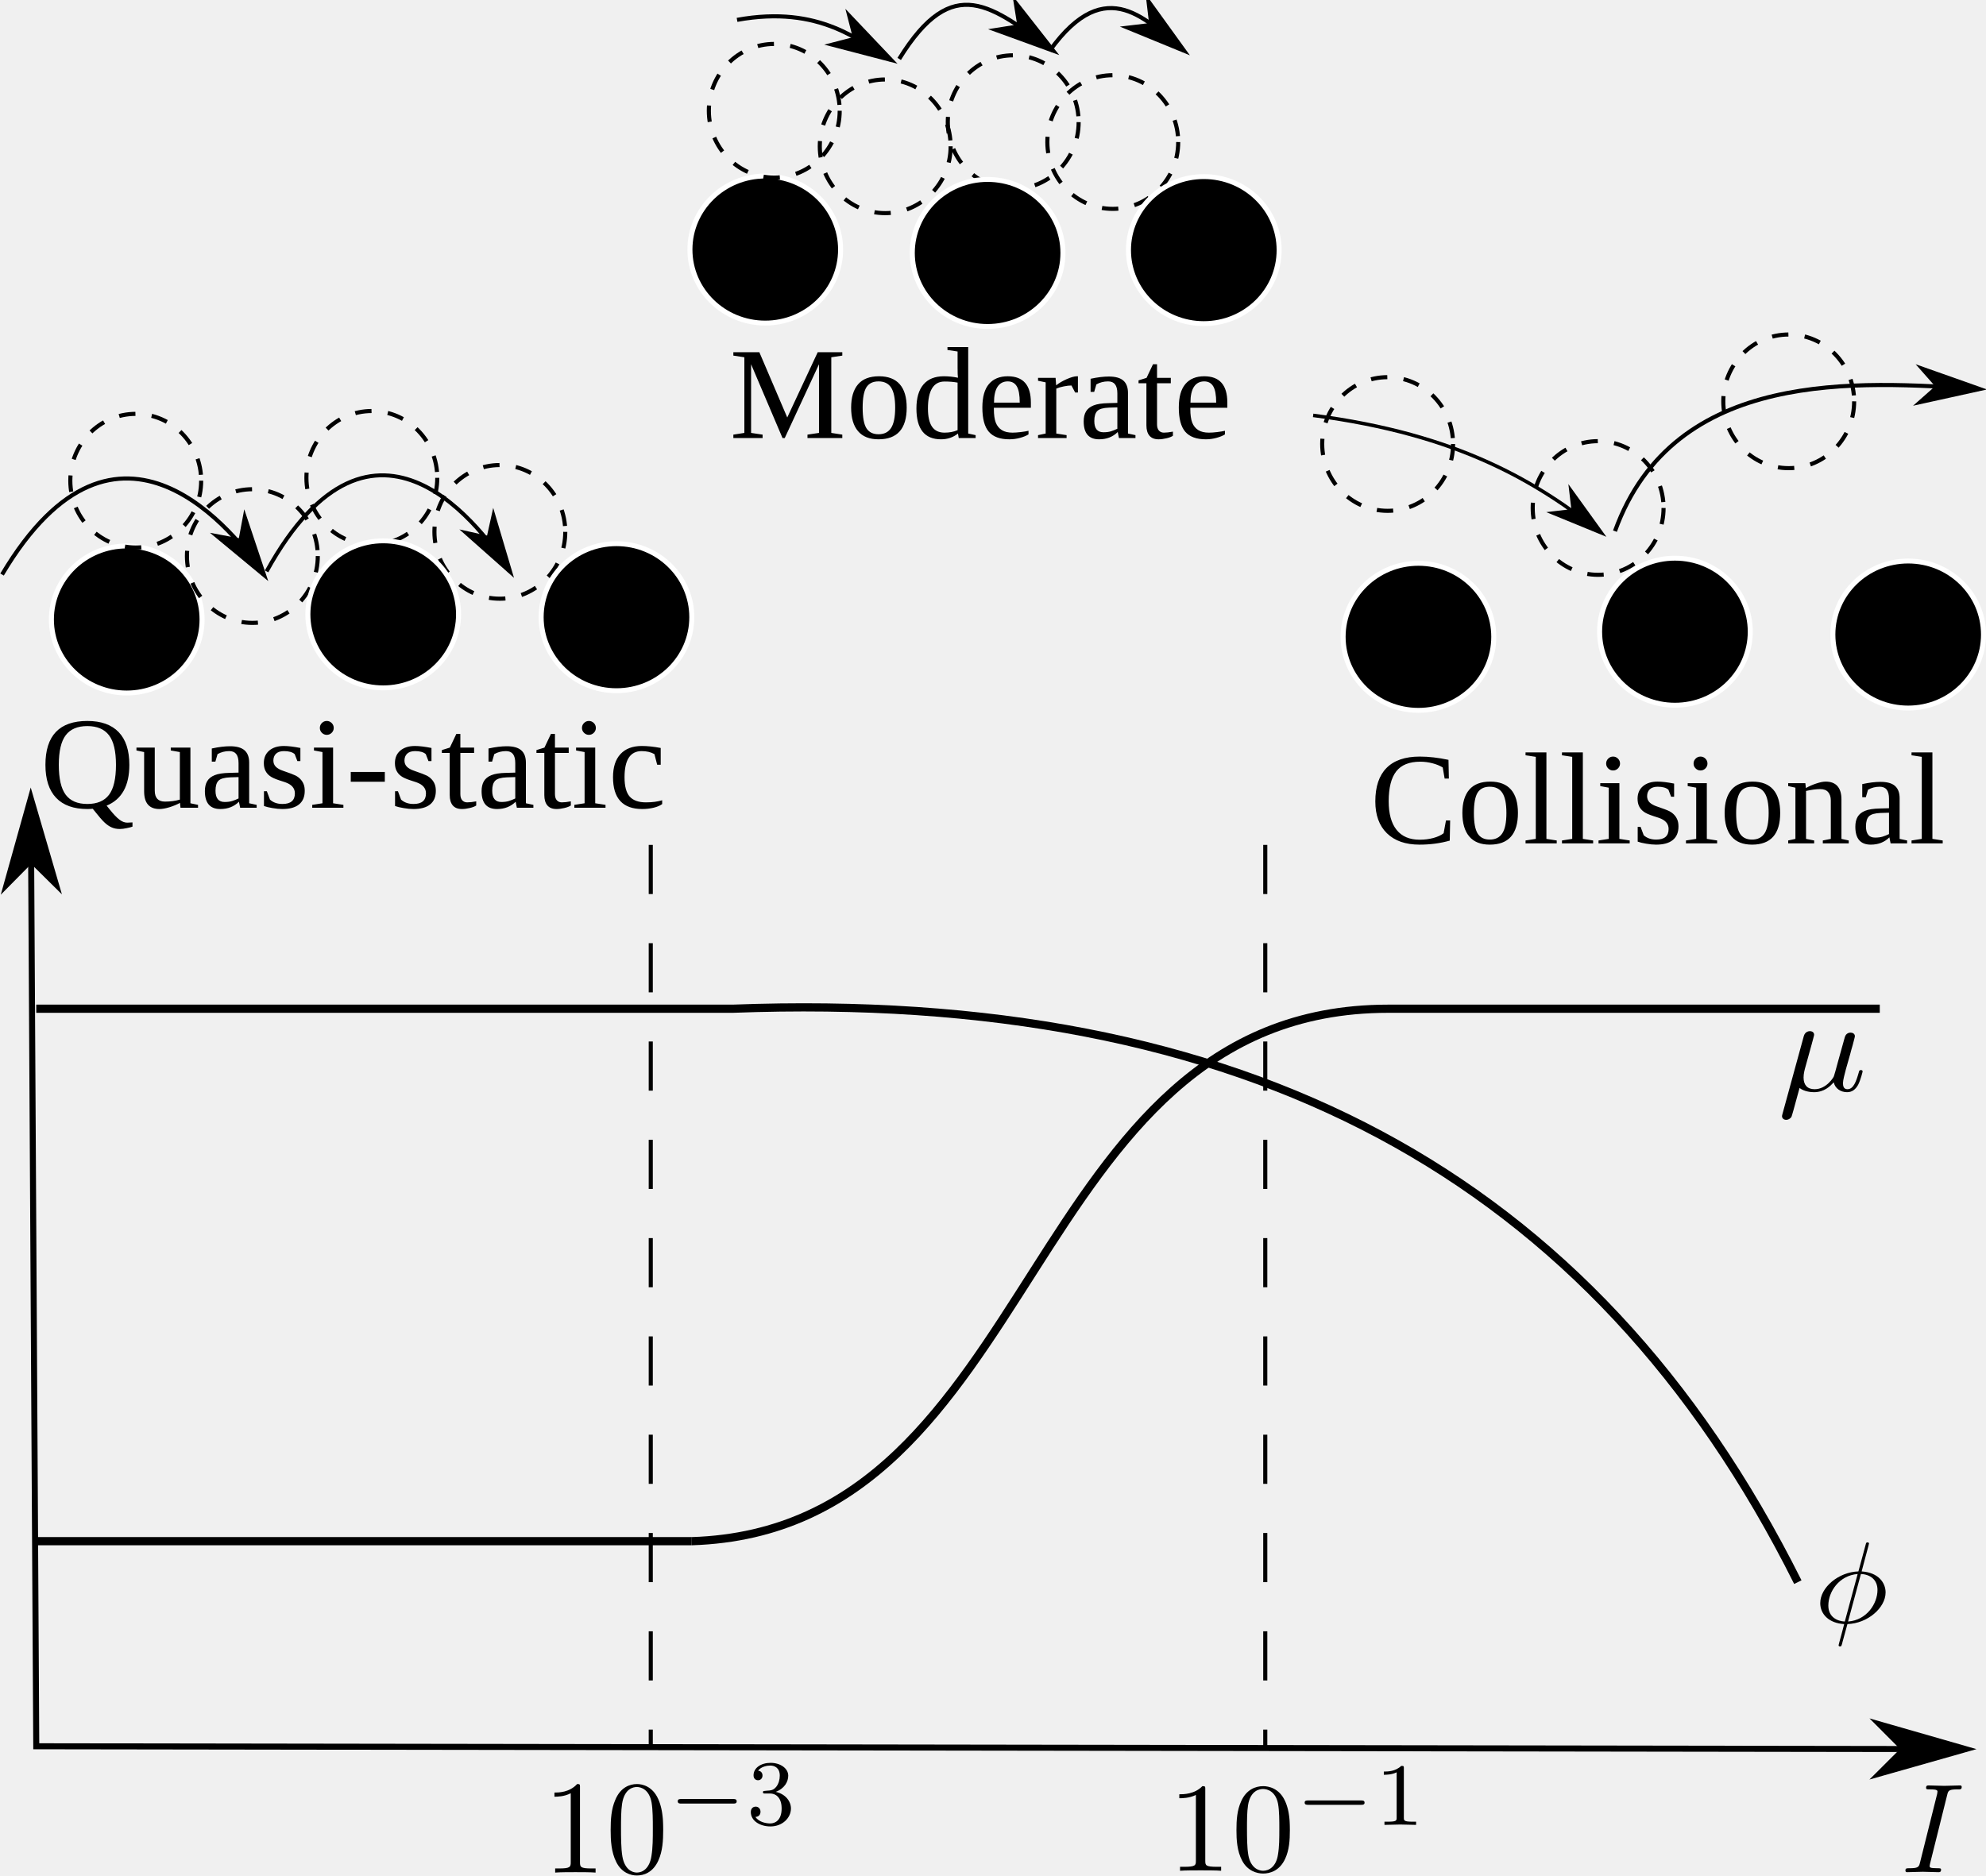
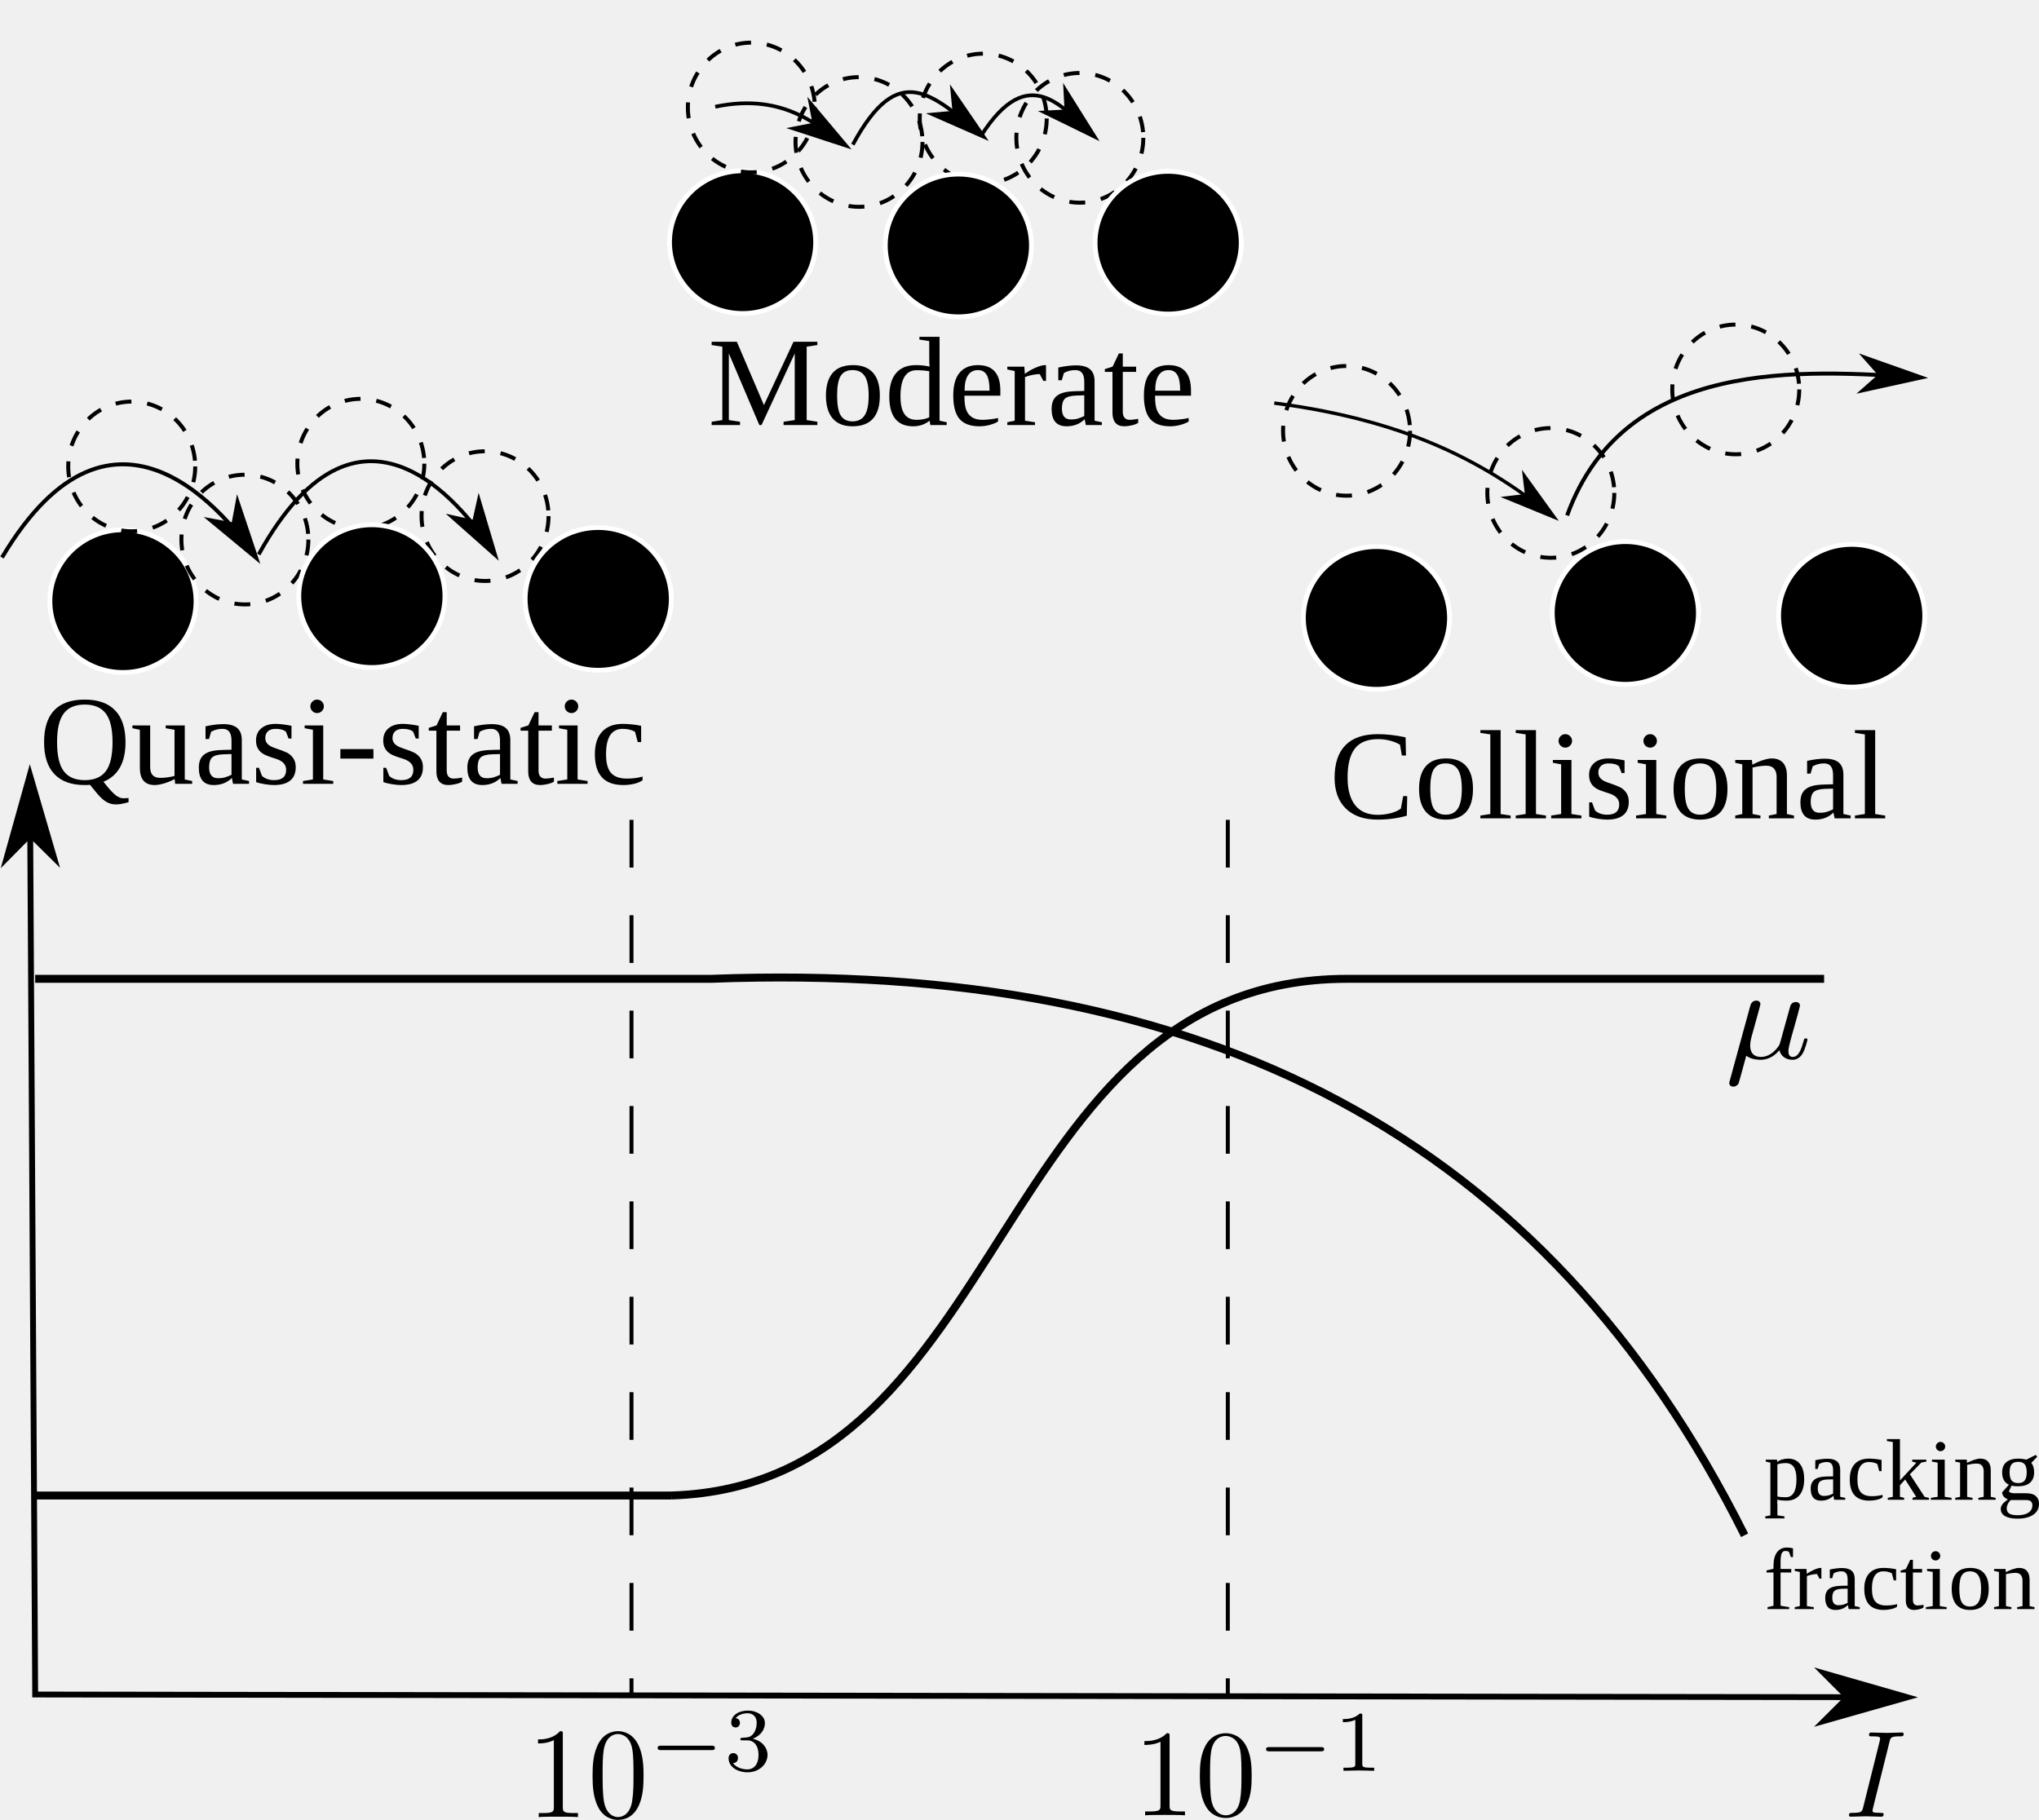
- <svg xmlns="http://www.w3.org/2000/svg" width="484.782" height="457.897" id="svg2" version="1.1">
+ <svg xmlns="http://www.w3.org/2000/svg" width="512.906" height="457.897" id="svg2" version="1.1">
  <defs id="defs4">
    <marker style="overflow:visible" id="Arrow1Lstart" refX="0" refY="0" orient="auto">
      <path transform="matrix(0.8,0,0,0.8,10,0)" style="fill-rule:evenodd;stroke:#000000;stroke-width:1pt;marker-start:none" d="M 0,0 5,-5 -12.5,0 5,5 0,0 z" id="path3946" />
    </marker>
    <marker style="overflow:visible" id="Arrow1Lend" refX="0" refY="0" orient="auto">
      <path transform="matrix(-0.8,0,0,-0.8,-10,0)" style="fill-rule:evenodd;stroke:#000000;stroke-width:1pt;marker-start:none" d="M 0,0 5,-5 -12.5,0 5,5 0,0 z" id="path3949" />
    </marker>
    <marker style="overflow:visible" id="Arrow1Lend-3" refX="0" refY="0" orient="auto">
      <path transform="matrix(-0.8,0,0,-0.8,-10,0)" style="fill-rule:evenodd;stroke:#000000;stroke-width:1pt;marker-start:none" d="M 0,0 5,-5 -12.5,0 5,5 0,0 z" id="path3949-8" />
    </marker>
    <marker style="overflow:visible" id="Arrow1Lend-33" refX="0" refY="0" orient="auto">
      <path transform="matrix(-0.8,0,0,-0.8,-10,0)" style="fill-rule:evenodd;stroke:#000000;stroke-width:1pt;marker-start:none" d="M 0,0 5,-5 -12.5,0 5,5 0,0 z" id="path3949-80" />
    </marker>
    <marker style="overflow:visible" id="Arrow1Lend-7" refX="0" refY="0" orient="auto">
      <path transform="matrix(-0.8,0,0,-0.8,-10,0)" style="fill-rule:evenodd;stroke:#000000;stroke-width:1pt;marker-start:none" d="M 0,0 5,-5 -12.5,0 5,5 0,0 z" id="path3949-6" />
    </marker>
    <marker style="overflow:visible" id="Arrow1Lend-9" refX="0" refY="0" orient="auto">
      <path transform="matrix(-0.8,0,0,-0.8,-10,0)" style="fill-rule:evenodd;stroke:#000000;stroke-width:1pt;marker-start:none" d="M 0,0 5,-5 -12.5,0 5,5 0,0 z" id="path3949-0" />
    </marker>
    <marker style="overflow:visible" id="Arrow1Lend-9-8" refX="0" refY="0" orient="auto">
      <path transform="matrix(-0.8,0,0,-0.8,-10,0)" style="fill-rule:evenodd;stroke:#000000;stroke-width:1pt;marker-start:none" d="M 0,0 5,-5 -12.5,0 5,5 0,0 z" id="path3949-0-7" />
    </marker>
    <marker style="overflow:visible" id="Arrow1Lend-9-0" refX="0" refY="0" orient="auto">
      <path transform="matrix(-0.8,0,0,-0.8,-10,0)" style="fill-rule:evenodd;stroke:#000000;stroke-width:1pt;marker-start:none" d="M 0,0 5,-5 -12.5,0 5,5 0,0 z" id="path3949-0-3" />
    </marker>
    <marker style="overflow:visible" id="Arrow1Lend-37" refX="0" refY="0" orient="auto">
      <path transform="matrix(-0.8,0,0,-0.8,-10,0)" style="fill-rule:evenodd;stroke:#000000;stroke-width:1pt;marker-start:none" d="M 0,0 5,-5 -12.5,0 5,5 0,0 z" id="path3949-3" />
    </marker>
    <marker style="overflow:visible" id="Arrow1Lend-6" refX="0" refY="0" orient="auto">
      <path transform="matrix(-0.8,0,0,-0.8,-10,0)" style="fill-rule:evenodd;stroke:#000000;stroke-width:1pt;marker-start:none" d="M 0,0 5,-5 -12.5,0 5,5 0,0 z" id="path3949-5" />
    </marker>
    <marker style="overflow:visible" id="Arrow1Lend-65" refX="0" refY="0" orient="auto">
      <path transform="matrix(-0.8,0,0,-0.8,-10,0)" style="fill-rule:evenodd;stroke:#000000;stroke-width:1pt;marker-start:none" d="M 0,0 5,-5 -12.5,0 5,5 0,0 z" id="path3949-87" />
    </marker>
    <marker style="overflow:visible" id="Arrow1Lend-60" refX="0" refY="0" orient="auto">
      <path transform="matrix(-0.8,0,0,-0.8,-10,0)" style="fill-rule:evenodd;stroke:#000000;stroke-width:1pt;marker-start:none" d="M 0,0 5,-5 -12.5,0 5,5 0,0 z" id="path3949-4" />
    </marker>
  </defs>
  <g id="layer1" transform="translate(-141.1489,-76.08355)">
    <path transform="matrix(1.225899,0,0,1.196576,-17.93128,27.06992)" d="m 170,167.362 c 0,8.284 -6.716,15 -15,15 -8.284,0 -15,-6.716 -15,-15 0,-8.284 6.716,-15 15,-15 8.284,0 15,6.716 15,15 z" id="path2987" style="fill:#000000;fill-opacity:1;stroke:#ffffff;stroke-width:1;stroke-miterlimit:4;stroke-opacity:1;stroke-dasharray:none;stroke-dashoffset:0" />
    <path transform="translate(-2.777429,73.60187)" d="m 221.5,138.241 c 0,9.012 -7.15,16.317 -15.97,16.317 -8.82,0 -15.97,-7.306 -15.97,-16.317 0,-9.012 7.15,-16.317 15.97,-16.317 8.82,0 15.97,7.306 15.97,16.317 z" id="path3761" style="fill:none;stroke:#000000;stroke-width:1;stroke-miterlimit:4;stroke-opacity:1;stroke-dasharray:4, 4;stroke-dashoffset:0" />
    <path d="m 221.5,138.241 c 0,9.012 -7.15,16.317 -15.97,16.317 -8.82,0 -15.97,-7.306 -15.97,-16.317 0,-9.012 7.15,-16.317 15.97,-16.317 8.82,0 15.97,7.306 15.97,16.317 z" id="path3761-4" style="fill:none;stroke:#000000;stroke-width:1;stroke-miterlimit:4;stroke-opacity:1;stroke-dasharray:4, 4;stroke-dashoffset:0" transform="translate(26.38557,54.50708)" />
    <path d="m 221.5,138.241 c 0,9.012 -7.15,16.317 -15.97,16.317 -8.82,0 -15.97,-7.306 -15.97,-16.317 0,-9.012 7.15,-16.317 15.97,-16.317 8.82,0 15.97,7.306 15.97,16.317 z" id="path3761-3" style="fill:none;stroke:#000000;stroke-width:1;stroke-miterlimit:4;stroke-opacity:1;stroke-dasharray:4, 4;stroke-dashoffset:0" transform="translate(-31.24608,55.20143)" />
    <path d="m 221.5,138.241 c 0,9.012 -7.15,16.317 -15.97,16.317 -8.82,0 -15.97,-7.306 -15.97,-16.317 0,-9.012 7.15,-16.317 15.97,-16.317 8.82,0 15.97,7.306 15.97,16.317 z" id="path3761-1" style="fill:none;stroke:#000000;stroke-width:1;stroke-miterlimit:4;stroke-opacity:1;stroke-dasharray:4, 4;stroke-dashoffset:0" transform="translate(57.63165,67.69986)" />
    <path transform="matrix(1.225899,0,0,1.196576,44.6784,25.81555)" d="m 170,167.362 c 0,8.284 -6.716,15 -15,15 -8.284,0 -15,-6.716 -15,-15 0,-8.284 6.716,-15 15,-15 8.284,0 15,6.716 15,15 z" id="path2987-4" style="fill:#000000;fill-opacity:1;stroke:#ffffff;stroke-width:1;stroke-miterlimit:4;stroke-opacity:1;stroke-dasharray:none;stroke-dashoffset:0" />
    <path transform="matrix(1.225899,0,0,1.196576,101.6157,26.50991)" d="m 170,167.362 c 0,8.284 -6.716,15 -15,15 -8.284,0 -15,-6.716 -15,-15 0,-8.284 6.716,-15 15,-15 8.284,0 15,6.716 15,15 z" id="path2987-6" style="fill:#000000;fill-opacity:1;stroke:#ffffff;stroke-width:1;stroke-miterlimit:4;stroke-opacity:1;stroke-dasharray:none;stroke-dashoffset:0" />
    <path transform="matrix(1.225899,0,0,1.196576,137.934,-63.2476)" d="m 170,167.362 c 0,8.284 -6.716,15 -15,15 -8.284,0 -15,-6.716 -15,-15 0,-8.284 6.716,-15 15,-15 8.284,0 15,6.716 15,15 z" id="path2987-9" style="fill:#000000;fill-opacity:1;stroke:#ffffff;stroke-width:1;stroke-miterlimit:4;stroke-opacity:1;stroke-dasharray:none;stroke-dashoffset:0" />
    <path transform="translate(151.6991,-26.43666)" d="m 221.5,138.241 c 0,9.012 -7.15,16.317 -15.97,16.317 -8.82,0 -15.97,-7.306 -15.97,-16.317 0,-9.012 7.15,-16.317 15.97,-16.317 8.82,0 15.97,7.306 15.97,16.317 z" id="path3761-42" style="fill:none;stroke:#000000;stroke-width:1;stroke-miterlimit:4;stroke-opacity:1;stroke-dasharray:4, 4;stroke-dashoffset:0" />
    <path d="m 221.5,138.241 c 0,9.012 -7.15,16.317 -15.97,16.317 -8.82,0 -15.97,-7.306 -15.97,-16.317 0,-9.012 7.15,-16.317 15.97,-16.317 8.82,0 15.97,7.306 15.97,16.317 z" id="path3761-4-2" style="fill:none;stroke:#000000;stroke-width:1;stroke-miterlimit:4;stroke-opacity:1;stroke-dasharray:4, 4;stroke-dashoffset:0" transform="translate(182.9452,-32.33866)" />
    <path d="m 221.5,138.241 c 0,9.012 -7.15,16.317 -15.97,16.317 -8.82,0 -15.97,-7.306 -15.97,-16.317 0,-9.012 7.15,-16.317 15.97,-16.317 8.82,0 15.97,7.306 15.97,16.317 z" id="path3761-3-6" style="fill:none;stroke:#000000;stroke-width:1;stroke-miterlimit:4;stroke-opacity:1;stroke-dasharray:4, 4;stroke-dashoffset:0" transform="translate(124.6192,-35.11609)" />
    <path d="m 221.5,138.241 c 0,9.012 -7.15,16.317 -15.97,16.317 -8.82,0 -15.97,-7.306 -15.97,-16.317 0,-9.012 7.15,-16.317 15.97,-16.317 8.82,0 15.97,7.306 15.97,16.317 z" id="path3761-1-4" style="fill:none;stroke:#000000;stroke-width:1;stroke-miterlimit:4;stroke-opacity:1;stroke-dasharray:4, 4;stroke-dashoffset:0" transform="translate(207.2477,-27.47817)" />
    <path transform="matrix(1.225899,0,0,1.196576,192.2114,-62.4189)" d="m 170,167.362 c 0,8.284 -6.716,15 -15,15 -8.284,0 -15,-6.716 -15,-15 0,-8.284 6.716,-15 15,-15 8.284,0 15,6.716 15,15 z" id="path2987-4-1" style="fill:#000000;fill-opacity:1;stroke:#ffffff;stroke-width:1;stroke-miterlimit:4;stroke-opacity:1;stroke-dasharray:none;stroke-dashoffset:0" />
    <path transform="matrix(1.225899,0,0,1.196576,244.9825,-63.11326)" d="m 170,167.362 c 0,8.284 -6.716,15 -15,15 -8.284,0 -15,-6.716 -15,-15 0,-8.284 6.716,-15 15,-15 8.284,0 15,6.716 15,15 z" id="path2987-6-2" style="fill:#000000;fill-opacity:1;stroke:#ffffff;stroke-width:1;stroke-miterlimit:4;stroke-opacity:1;stroke-dasharray:none;stroke-dashoffset:0" />
    <path transform="matrix(1.225899,0,0,1.196576,297.376,31.3037)" d="m 170,167.362 c 0,8.284 -6.716,15 -15,15 -8.284,0 -15,-6.716 -15,-15 0,-8.284 6.716,-15 15,-15 8.284,0 15,6.716 15,15 z" id="path2987-8" style="fill:#000000;fill-opacity:1;stroke:#ffffff;stroke-width:1;stroke-miterlimit:4;stroke-opacity:1;stroke-dasharray:none;stroke-dashoffset:0" />
    <path transform="translate(325.7226,61.86543)" d="m 221.5,138.241 c 0,9.012 -7.15,16.317 -15.97,16.317 -8.82,0 -15.97,-7.306 -15.97,-16.317 0,-9.012 7.15,-16.317 15.97,-16.317 8.82,0 15.97,7.306 15.97,16.317 z" id="path3761-8" style="fill:none;stroke:#000000;stroke-width:1;stroke-miterlimit:4;stroke-opacity:1;stroke-dasharray:4, 4;stroke-dashoffset:0" />
    <path d="m 221.5,138.241 c 0,9.012 -7.15,16.317 -15.97,16.317 -8.82,0 -15.97,-7.306 -15.97,-16.317 0,-9.012 7.15,-16.317 15.97,-16.317 8.82,0 15.97,7.306 15.97,16.317 z" id="path3761-4-9" style="fill:none;stroke:#000000;stroke-width:1;stroke-miterlimit:4;stroke-opacity:1;stroke-dasharray:4, 4;stroke-dashoffset:0" transform="translate(372.2445,35.82706)" />
    <path d="m 221.5,138.241 c 0,9.012 -7.15,16.317 -15.97,16.317 -8.82,0 -15.97,-7.306 -15.97,-16.317 0,-9.012 7.15,-16.317 15.97,-16.317 8.82,0 15.97,7.306 15.97,16.317 z" id="path3761-3-2" style="fill:none;stroke:#000000;stroke-width:1;stroke-miterlimit:4;stroke-opacity:1;stroke-dasharray:4, 4;stroke-dashoffset:0" transform="translate(274.3402,46.24242)" />
    <path transform="matrix(1.225899,0,0,1.196576,359.9856,30.04933)" d="m 170,167.362 c 0,8.284 -6.716,15 -15,15 -8.284,0 -15,-6.716 -15,-15 0,-8.284 6.716,-15 15,-15 8.284,0 15,6.716 15,15 z" id="path2987-4-8" style="fill:#000000;fill-opacity:1;stroke:#ffffff;stroke-width:1;stroke-miterlimit:4;stroke-opacity:1;stroke-dasharray:none;stroke-dashoffset:0" />
    <path transform="matrix(1.225899,0,0,1.196576,416.9229,30.74368)" d="m 170,167.362 c 0,8.284 -6.716,15 -15,15 -8.284,0 -15,-6.716 -15,-15 0,-8.284 6.716,-15 15,-15 8.284,0 15,6.716 15,15 z" id="path2987-6-8" style="fill:#000000;fill-opacity:1;stroke:#ffffff;stroke-width:1;stroke-miterlimit:4;stroke-opacity:1;stroke-dasharray:none;stroke-dashoffset:0" />
    <path id="path5125" d="m 141.649,216.356 c 28.361,-47.703 57.428,-9.42 63.881,0" style="fill:none;stroke:#000000;stroke-width:1px;stroke-linecap:butt;stroke-linejoin:miter;stroke-opacity:1;marker-end:url(#Arrow1Lend)" />
    <path id="path5125-3" d="m 206.224,215.585 c 26.365,-47.703 53.387,-9.42 59.386,0" style="fill:none;stroke:#000000;stroke-width:0.964px;stroke-linecap:butt;stroke-linejoin:miter;stroke-opacity:1;marker-end:url(#Arrow1Lend)" />
    <path id="path5125-4" d="m 461.687,177.498 c 35.607,4.641 54.493,16.171 70.272,28.611" style="fill:none;stroke:#000000;stroke-width:0.858px;stroke-linecap:butt;stroke-linejoin:miter;stroke-opacity:1;marker-end:url(#Arrow1Lend)" />
    <path id="path5125-4-8" d="m 535.36,205.768 c 14.466,-40.035 59.518,-36.529 88.878,-34.718" style="fill:none;stroke:#000000;stroke-width:1px;stroke-linecap:butt;stroke-linejoin:miter;stroke-opacity:1;marker-end:url(#Arrow1Lend)" />
-     <path id="path5125-2" d="m 321.064,80.935 c 20.274,-3.694 30.054,5.329 37.495,9.721" style="fill:none;stroke:#000000;stroke-width:1px;stroke-linecap:butt;stroke-linejoin:miter;stroke-opacity:1;marker-end:url(#Arrow1Lend)" />
-     <path id="path5125-2-9" d="m 360.642,90.473 c 13.196,-21.386 22.64,-12.854 37.495,-2.083" style="fill:none;stroke:#000000;stroke-width:1px;stroke-linecap:butt;stroke-linejoin:miter;stroke-opacity:1;marker-end:url(#Arrow1Lend)" />
-     <path id="path5125-2-1" d="m 397.443,88.39 c 13.903,-19.314 23.871,-6.905 32.635,10e-7" style="fill:none;stroke:#000000;stroke-width:1px;stroke-linecap:butt;stroke-linejoin:miter;stroke-opacity:1;marker-end:url(#Arrow1Lend)" />
+     <path id="path5125-2" d="m 321.064,102.935 c 17.729,-3.694 26.281,5.329 32.789,9.721" style="fill:none;stroke:#000000;stroke-width:0.935px;stroke-linecap:butt;stroke-linejoin:miter;stroke-opacity:1;marker-end:url(#Arrow1Lend)" />
+     <path id="path5125-2-9" d="m 355.674,112.473 c 11.539,-21.386 19.798,-12.854 32.789,-2.083" style="fill:none;stroke:#000000;stroke-width:0.935px;stroke-linecap:butt;stroke-linejoin:miter;stroke-opacity:1;marker-end:url(#Arrow1Lend)" />
+     <path id="path5125-2-1" d="m 387.855,110.39 c 12.158,-19.314 20.875,-6.905 28.538,0" style="fill:none;stroke:#000000;stroke-width:0.935px;stroke-linecap:butt;stroke-linejoin:miter;stroke-opacity:1;marker-end:url(#Arrow1Lend)" />
    <path id="path5689" d="M 148.666,271.21 150,502.431 l 470.755,0.694" style="fill:none;stroke:#000000;stroke-width:1.47;stroke-linecap:butt;stroke-linejoin:miter;stroke-miterlimit:4;stroke-opacity:1;stroke-dasharray:none;marker-start:url(#Arrow1Lstart);marker-end:url(#Arrow1Lend-60)" />
    <path id="path6103" d="m 300,282.362 0,220" style="fill:none;stroke:#000000;stroke-width:1;stroke-linecap:butt;stroke-linejoin:miter;stroke-miterlimit:4;stroke-opacity:1;stroke-dasharray:12, 12;stroke-dashoffset:0" />
    <path id="path6105" d="m 450,282.362 0,220" style="fill:none;stroke:#000000;stroke-width:1;stroke-linecap:butt;stroke-linejoin:miter;stroke-miterlimit:4;stroke-opacity:1;stroke-dasharray:12, 12;stroke-dashoffset:0" />
    <path id="path6131" d="m 150,452.362 c 160,0 160,0 160,0" style="fill:none;stroke:#000000;stroke-width:2;stroke-linecap:butt;stroke-linejoin:miter;stroke-miterlimit:4;stroke-opacity:1;stroke-dasharray:none" />
    <path id="path6133" d="m 600,322.362 c 0,0 0,0 -120,0 -89.942,0.025 -84.048,127.256 -170,130" style="fill:none;stroke:#000000;stroke-width:2;stroke-linecap:butt;stroke-linejoin:miter;stroke-miterlimit:4;stroke-opacity:1;stroke-dasharray:none" />
    <path id="path6135" d="m 150,322.362 c 170,0 170,0 170,0 124.61,-4.689 210,40 260,140" style="fill:none;stroke:#000000;stroke-width:2;stroke-linecap:butt;stroke-linejoin:miter;stroke-miterlimit:4;stroke-opacity:1;stroke-dasharray:none" />
    <g id="g6200" transform="matrix(0.5748855,0,0,0.6126569,102.35,314.2551)">
      <g word-spacing="normal" letter-spacing="normal" font-size-adjust="none" font-stretch="normal" font-weight="normal" font-variant="normal" font-style="normal" stroke-miterlimit="10.433" xml:space="preserve" transform="matrix(1.062992,0,0,-1.062992,-186.0236,789.2717)" id="content" style="font-style:normal;font-variant:normal;font-weight:normal;font-stretch:normal;letter-spacing:normal;word-spacing:normal;text-anchor:start;fill:none;stroke:#000000;stroke-linecap:butt;stroke-linejoin:miter;stroke-miterlimit:10.433;stroke-opacity:1;stroke-dasharray:none;stroke-dashoffset:0">
        <path id="path6203" d="m 470.16,438.09 0,0.05 0,0.06 0,0.05 0,0.05 0,0.05 0,0.05 0,0.04 0,0.05 0,0.04 0,0.04 -0.01,0.04 0,0.04 0,0.04 0,0.03 0,0.04 -0.01,0.03 -0.01,0.07 0,0.06 -0.02,0.05 -0.01,0.05 -0.02,0.05 -0.02,0.04 -0.02,0.04 -0.02,0.03 -0.03,0.03 -0.03,0.03 -0.04,0.03 -0.04,0.02 -0.04,0.02 -0.03,0.01 -0.02,0.01 -0.03,0 -0.02,0.01 -0.03,0.01 -0.03,0 -0.03,0.01 -0.03,0 -0.04,0.01 -0.03,0 -0.04,0 -0.03,0.01 -0.04,0 -0.04,0 -0.05,0 -0.04,0 -0.04,0 -0.05,0.01 -0.05,0 -0.05,0 -0.05,0 -0.05,0 c -3.09,-3.19 -7.47,-3.19 -9.06,-3.19 v -1.55 c 1,0 3.93,0 6.51,1.3 v -25.81 c 0,-1.8 -0.14,-2.39 -4.62,-2.39 h -1.6 v -1.55 c 1.75,0.16 6.08,0.16 8.07,0.16 2,0 6.32,0 8.07,-0.16 v 1.55 h -1.59 c -4.48,0 -4.64,0.54 -4.64,2.39 z" style="fill:#000000;stroke-width:0" />
        <path id="path6205" d="m 503.4,422.14 -0.01,0.74 -0.01,0.75 -0.02,0.75 -0.03,0.74 -0.04,0.75 -0.06,0.74 -0.08,0.74 -0.1,0.73 -0.11,0.73 -0.14,0.73 -0.16,0.72 -0.19,0.72 -0.22,0.72 -0.24,0.7 -0.28,0.7 -0.15,0.35 -0.16,0.34 c -2.28,4.8 -6.38,5.6 -8.47,5.6 -2.98,0 -6.63,-1.3 -8.67,-5.94 -1.6,-3.44 -1.85,-7.33 -1.85,-11.31 0,-3.74 0.21,-8.22 2.25,-12 2.14,-4.03 5.79,-5.03 8.22,-5.03 v 1.09 c -1.93,0 -4.89,1.25 -5.78,6.03 -0.55,2.98 -0.55,7.56 -0.55,10.52 0,3.18 0,6.46 0.41,9.15 0.94,5.94 4.67,6.38 5.92,6.38 1.64,0 4.94,-0.89 5.88,-5.83 0.5,-2.78 0.5,-6.58 0.5,-9.7 0,-3.75 0,-7.13 -0.55,-10.32 -0.75,-4.73 -3.59,-6.23 -5.83,-6.23 h 0 v -1.09 c 2.69,0 6.47,1.04 8.67,5.78 1.6,3.43 1.85,7.31 1.85,11.25 z" style="fill:#000000;stroke-width:0" />
        <path id="path6207" d="m 531.36,432.07 0.06,0 0.05,0 0.11,0.01 0.12,0 0.06,0 0.06,0.01 0.06,0 0.06,0.01 0.05,0.01 0.06,0.01 0.06,0.01 0.05,0.01 0.06,0.02 0.05,0.02 0.05,0.02 0.05,0.02 0.05,0.03 0.04,0.03 0.04,0.03 0.04,0.04 0.04,0.04 0.02,0.02 0.02,0.02 0.01,0.02 0.02,0.03 0.01,0.02 0.01,0.03 0.02,0.02 0.01,0.03 0.01,0.03 0.01,0.03 0.01,0.03 0,0.03 0.01,0.04 0,0.03 0.01,0.03 0,0.04 0,0.04 0,0.04 c 0,0.86 -0.79,0.86 -1.39,0.86 H 510.6 c -0.56,0 -1.39,0 -1.39,-0.83 0,-0.88 0.79,-0.88 1.39,-0.88 z" style="fill:#000000;stroke-width:0" />
        <path id="path6209" d="m 546.03,435.84 0.26,-0.01 0.25,-0.01 0.24,-0.03 0.24,-0.04 0.23,-0.05 0.23,-0.06 0.22,-0.07 0.21,-0.08 0.21,-0.1 0.2,-0.1 0.2,-0.12 0.19,-0.12 0.18,-0.14 0.17,-0.15 0.17,-0.16 0.16,-0.17 0.15,-0.18 0.14,-0.19 0.14,-0.21 0.13,-0.21 0.11,-0.23 0.11,-0.23 0.1,-0.25 0.09,-0.25 0.08,-0.27 0.07,-0.28 0.06,-0.29 0.05,-0.3 0.04,-0.31 0.02,-0.32 0.02,-0.34 0.01,-0.34 c 0,-4.33 -2.52,-5.61 -4.53,-5.61 -1.4,0 -4.47,0.38 -5.93,2.44 1.63,0.06 2.02,1.22 2.02,1.95 0,1.11 -0.84,1.91 -1.92,1.91 -0.97,0 -1.95,-0.6 -1.95,-2.02 0,-3.28 3.62,-5.4 7.84,-5.4 4.84,0 8.19,3.25 8.19,6.73 0,2.72 -2.22,5.44 -6.07,6.23 3.66,1.33 4.99,3.94 4.99,6.07 0,2.75 -3.17,4.81 -7.03,4.81 -3.88,0 -6.83,-1.89 -6.83,-4.67 0,-1.19 0.76,-1.85 1.81,-1.85 1.08,0 1.77,0.8 1.77,1.77 0,1.02 -0.69,1.75 -1.77,1.81 1.22,1.55 3.61,1.92 4.91,1.92 1.56,0 3.76,-0.76 3.76,-3.79 0,-1.47 -0.48,-3.07 -1.39,-4.14 -1.15,-1.33 -2.12,-1.41 -3.87,-1.5 -0.88,-0.08 -0.94,-0.08 -1.11,-0.11 -0.08,0 -0.36,-0.07 -0.36,-0.46 0,-0.48 0.31,-0.48 0.91,-0.48 z" style="fill:#000000;stroke-width:0" />
      </g>
    </g>
    <g id="g6347" transform="matrix(0.58439,0,0,0.5854453,252.0027,323.5376)">
      <g id="g6349" transform="matrix(1.062992,0,0,-1.062992,-186.0236,789.2717)" xml:space="preserve" stroke-miterlimit="10.433" font-style="normal" font-variant="normal" font-weight="normal" font-stretch="normal" font-size-adjust="none" letter-spacing="normal" word-spacing="normal" style="font-style:normal;font-variant:normal;font-weight:normal;font-stretch:normal;letter-spacing:normal;word-spacing:normal;text-anchor:start;fill:none;stroke:#000000;stroke-linecap:butt;stroke-linejoin:miter;stroke-miterlimit:10.433;stroke-opacity:1;stroke-dasharray:none;stroke-dashoffset:0">
        <path d="m 470.16,438.09 0,0.05 0,0.06 0,0.05 0,0.05 0,0.05 0,0.05 0,0.04 0,0.05 0,0.04 0,0.04 -0.01,0.04 0,0.04 0,0.04 0,0.03 0,0.04 -0.01,0.03 -0.01,0.07 0,0.06 -0.02,0.05 -0.01,0.05 -0.02,0.05 -0.02,0.04 -0.02,0.04 -0.02,0.03 -0.03,0.03 -0.03,0.03 -0.04,0.03 -0.04,0.02 -0.04,0.02 -0.03,0.01 -0.02,0.01 -0.03,0 -0.02,0.01 -0.03,0.01 -0.03,0 -0.03,0.01 -0.03,0 -0.04,0.01 -0.03,0 -0.04,0 -0.03,0.01 -0.04,0 -0.04,0 -0.05,0 -0.04,0 -0.04,0 -0.05,0.01 -0.05,0 -0.05,0 -0.05,0 -0.05,0 c -3.09,-3.19 -7.47,-3.19 -9.06,-3.19 v -1.55 c 1,0 3.93,0 6.51,1.3 v -25.81 c 0,-1.8 -0.14,-2.39 -4.62,-2.39 h -1.6 v -1.55 c 1.75,0.16 6.08,0.16 8.07,0.16 2,0 6.32,0 8.07,-0.16 v 1.55 h -1.59 c -4.48,0 -4.64,0.54 -4.64,2.39 z" id="path6351" style="fill:#000000;stroke-width:0" />
        <path d="m 503.4,422.14 -0.01,0.74 -0.01,0.75 -0.02,0.75 -0.03,0.74 -0.04,0.75 -0.06,0.74 -0.08,0.74 -0.1,0.73 -0.11,0.73 -0.14,0.73 -0.16,0.72 -0.19,0.72 -0.22,0.72 -0.24,0.7 -0.28,0.7 -0.15,0.35 -0.16,0.34 c -2.28,4.8 -6.38,5.6 -8.47,5.6 -2.98,0 -6.63,-1.3 -8.67,-5.94 -1.6,-3.44 -1.85,-7.33 -1.85,-11.31 0,-3.74 0.21,-8.22 2.25,-12 2.14,-4.03 5.79,-5.03 8.22,-5.03 v 1.09 c -1.93,0 -4.89,1.25 -5.78,6.03 -0.55,2.98 -0.55,7.56 -0.55,10.52 0,3.18 0,6.46 0.41,9.15 0.94,5.94 4.67,6.38 5.92,6.38 1.64,0 4.94,-0.89 5.88,-5.83 0.5,-2.78 0.5,-6.58 0.5,-9.7 0,-3.75 0,-7.13 -0.55,-10.32 -0.75,-4.73 -3.59,-6.23 -5.83,-6.23 h 0 v -1.09 c 2.69,0 6.47,1.04 8.67,5.78 1.6,3.43 1.85,7.31 1.85,11.25 z" id="path6353" style="fill:#000000;stroke-width:0" />
        <path d="m 531.36,432.07 0.06,0 0.05,0 0.11,0.01 0.12,0 0.06,0 0.06,0.01 0.06,0 0.06,0.01 0.05,0.01 0.06,0.01 0.06,0.01 0.05,0.01 0.06,0.02 0.05,0.02 0.05,0.02 0.05,0.02 0.05,0.03 0.04,0.03 0.04,0.03 0.04,0.04 0.04,0.04 0.02,0.02 0.02,0.02 0.01,0.02 0.02,0.03 0.01,0.02 0.01,0.03 0.02,0.02 0.01,0.03 0.01,0.03 0.01,0.03 0.01,0.03 0,0.03 0.01,0.04 0,0.03 0.01,0.03 0,0.04 0,0.04 0,0.04 c 0,0.86 -0.79,0.86 -1.39,0.86 H 510.6 c -0.56,0 -1.39,0 -1.39,-0.83 0,-0.88 0.79,-0.88 1.39,-0.88 z" id="path6355" style="fill:#000000;stroke-width:0" />
        <path d="m 548.19,446.36 0,0.04 0,0.04 0,0.04 0,0.04 0,0.04 0,0.04 0,0.04 0,0.03 -0.01,0.04 0,0.03 0,0.03 0,0.03 0,0.03 -0.01,0.03 0,0.03 0,0.02 -0.01,0.03 0,0.02 -0.01,0.02 0,0.03 -0.02,0.04 -0.01,0.04 -0.02,0.03 -0.02,0.03 -0.02,0.03 -0.02,0.03 -0.03,0.02 -0.03,0.02 -0.03,0.01 -0.04,0.02 -0.04,0.01 -0.05,0.01 -0.02,0.01 -0.02,0 -0.03,0.01 -0.03,0 -0.02,0 -0.03,0.01 -0.03,0 -0.03,0 -0.03,0 -0.04,0 -0.03,0.01 -0.04,0 -0.03,0 -0.04,0 -0.04,0 -0.04,0 -0.04,0 -0.05,0 -0.04,0 -0.04,0 c -2.24,-2.2 -5.4,-2.23 -6.83,-2.23 v -1.25 c 0.84,0 3.14,0 5.04,0.96 v -17.76 c 0,-1.16 0,-1.61 -3.48,-1.61 h -1.31 v -1.25 c 0.62,0.03 4.9,0.14 6.2,0.14 1.08,0 5.47,-0.11 6.23,-0.14 v 1.25 h -1.32 c -3.49,0 -3.49,0.45 -3.49,1.61 z" id="path6357" style="fill:#000000;stroke-width:0" />
      </g>
    </g>
    <g id="g6507" transform="matrix(0.58439,0,0,0.5854453,430.2414,323.8852)">
      <g word-spacing="normal" letter-spacing="normal" font-size-adjust="none" font-stretch="normal" font-weight="normal" font-variant="normal" font-style="normal" stroke-miterlimit="10.433" xml:space="preserve" transform="matrix(1.062992,0,0,-1.062992,-186.0236,789.2717)" id="g6509" style="font-style:normal;font-variant:normal;font-weight:normal;font-stretch:normal;letter-spacing:normal;word-spacing:normal;text-anchor:start;fill:none;stroke:#000000;stroke-linecap:butt;stroke-linejoin:miter;stroke-miterlimit:10.433;stroke-opacity:1;stroke-dasharray:none;stroke-dashoffset:0">
        <path id="path6511" d="m 474.8,436.64 0.04,0.14 0.03,0.14 0.04,0.14 0.04,0.12 0.04,0.12 0.04,0.12 0.05,0.11 0.05,0.1 0.05,0.1 0.06,0.09 0.07,0.08 0.07,0.08 0.07,0.08 0.09,0.07 0.09,0.07 0.1,0.06 0.11,0.05 0.12,0.06 0.12,0.04 0.14,0.05 0.15,0.04 0.17,0.03 0.17,0.03 0.09,0.02 0.1,0.01 0.1,0.01 0.1,0.01 0.11,0.01 0.11,0.01 0.11,0.01 0.12,0.01 0.12,0.01 0.12,0 0.13,0.01 0.13,0 0.14,0.01 0.14,0 0.15,0 0.15,0 0.15,0 0.16,0 c 1.05,0 1.53,0 1.53,0.96 0,0.59 -0.48,0.59 -0.68,0.59 -2,0 -4.1,-0.16 -6.13,-0.16 -2.05,0 -4.19,0.16 -6.23,0.16 -0.35,0 -0.96,0 -0.96,-0.91 0,-0.64 0.36,-0.64 1.36,-0.64 1.69,0 3.13,0 3.13,-0.84 0,-0.16 -0.1,-0.8 -0.14,-0.95 l -6.78,-27.1 c -0.4,-1.65 -0.85,-2.04 -4.19,-2.04 -1.05,0 -1.49,0 -1.49,-0.91 0,-0.55 0.35,-0.64 0.69,-0.64 2,0 4.09,0.16 6.14,0.16 2.03,0 4.17,-0.16 6.17,-0.16 0.35,0 1,0 1,0.95 0,0.6 -0.4,0.6 -1.4,0.6 -3.08,0 -3.08,0.34 -3.08,0.89 0,0.04 0,0.36 0.2,1.09 z" style="fill:#000000;stroke-width:0" />
      </g>
    </g>
    <g id="g7643" transform="matrix(0.6854914,0,0,0.6213852,370.6392,120.2414)">
      <g id="g7645" transform="matrix(1.062992,0,0,-1.062992,-186.0236,789.2717)" xml:space="preserve" stroke-miterlimit="10.433" font-style="normal" font-variant="normal" font-weight="normal" font-stretch="normal" font-size-adjust="none" letter-spacing="normal" word-spacing="normal" style="font-style:normal;font-variant:normal;font-weight:normal;font-stretch:normal;letter-spacing:normal;word-spacing:normal;text-anchor:start;fill:none;stroke:#000000;stroke-linecap:butt;stroke-linejoin:miter;stroke-miterlimit:10.433;stroke-opacity:1;stroke-dasharray:none;stroke-dashoffset:0">
        <path d="m 467.04,423.68 0.02,0.1 0.02,0.11 0.03,0.11 0.03,0.11 0.03,0.12 0.03,0.12 0.06,0.24 0.06,0.25 0.06,0.25 0.06,0.24 0.06,0.25 0.02,0.11 0.03,0.12 0.03,0.11 0.02,0.11 0.03,0.1 0.02,0.1 0.02,0.1 0.02,0.08 0.02,0.09 0.01,0.07 0.02,0.07 0.01,0.07 0.01,0.05 0,0.05 0.01,0.03 0,0.02 0,0.01 c 0,0.84 -0.59,1.34 -1.44,1.34 -0.15,0 -1.54,-0.04 -2,-1.78 l -7.17,-28.86 c -0.14,-0.59 -0.14,-0.68 -0.14,-0.79 0,-0.74 0.55,-1.35 1.39,-1.35 1.05,0 1.64,0.91 1.75,1.05 0.19,0.45 0.84,3.05 2.73,10.72 1.6,-1.34 3.83,-1.55 4.83,-1.55 3.49,0 5.44,2.24 6.63,3.64 0.45,-2.25 2.29,-3.64 4.48,-3.64 1.75,0 2.89,1.14 3.69,2.74 0.84,1.79 1.5,4.84 1.5,4.93 0,0.5 -0.45,0.5 -0.59,0.5 -0.5,0 -0.55,-0.2 -0.71,-0.9 -0.84,-3.24 -1.75,-6.17 -3.78,-6.17 -1.34,0 -1.5,1.29 -1.5,2.29 0,1.1 0.6,3.44 1,5.17 l 1.39,5.4 c 0.16,0.75 0.64,2.64 0.85,3.39 0.25,1.14 0.75,3.03 0.75,3.32 0,0.91 -0.71,1.35 -1.44,1.35 -0.25,0 -1.55,-0.05 -1.95,-1.74 l -2.35,-9.32 c -0.59,-2.49 -1.14,-4.58 -1.3,-5.08 -0.04,-0.25 -2.43,-4.78 -6.46,-4.78 -2.49,0 -3.69,1.64 -3.69,4.32 0,1.46 0.34,2.85 0.7,4.25 z" id="path7647" style="fill:#000000;stroke-width:0" />
      </g>
    </g>
-     <g id="g7911" transform="matrix(0.5747004,0,0,0.5334213,412.6099,281.5718)">
-       <g word-spacing="normal" letter-spacing="normal" font-size-adjust="none" font-stretch="normal" font-weight="normal" font-variant="normal" font-style="normal" stroke-miterlimit="10.433" xml:space="preserve" transform="matrix(1.062992,0,0,-1.062992,-186.0236,789.2717)" id="g7913" style="font-style:normal;font-variant:normal;font-weight:normal;font-stretch:normal;letter-spacing:normal;word-spacing:normal;text-anchor:start;fill:none;stroke:#000000;stroke-linecap:butt;stroke-linejoin:miter;stroke-miterlimit:10.433;stroke-opacity:1;stroke-dasharray:none;stroke-dashoffset:0">
-         <path id="path7915" d="m 477.29,439.57 0,0.01 0,0.01 0,0 0,0.01 0,0.01 0,0.01 0,0 0,0.01 0.01,0.02 0,0.03 0,0.02 0.01,0.02 0.01,0.03 0,0.03 0.01,0.02 0,0.03 0.01,0.03 0.01,0.03 0.01,0.06 0.02,0.06 0,0.03 0.01,0.02 0.01,0.03 0,0.03 0.01,0.02 0.01,0.02 0,0.02 0.01,0.02 0,0.01 0,0.01 0,0.01 0,0.01 0.01,0 0,0.01 0,0.01 0,0 0,0.01 0,0 0,0 0,0.01 c 0,0.04 0,0.5 -0.59,0.5 -0.5,0 -0.55,-0.16 -0.75,-1 l -2.89,-11.5 c -7.92,-0.25 -15.25,-6.88 -15.25,-13.66 0,-4.73 3.48,-8.67 9.56,-9.01 l 0.25,1.09 c -2.98,0.14 -6.58,1.89 -6.58,6.87 0,5.99 4.3,12.96 11.72,13.6 l -5.14,-20.47 -0.25,-1.09 c -0.39,-1.55 -0.73,-3.15 -1.14,-4.69 -0.59,-2.35 -1.09,-4.24 -1.09,-4.39 0,-0.49 0.34,-0.55 0.59,-0.55 0.25,0 0.36,0.06 0.5,0.2 0.09,0.1 0.41,1.3 0.55,2 l 1.89,7.43 0.25,1.09 5.14,20.47 c 3.78,-0.19 6.62,-2.49 6.62,-6.88 0,-5.87 -4.28,-13 -11.76,-13.59 l -0.25,-1.09 c 8.03,0.25 15.25,6.96 15.25,13.64 0,3.93 -2.64,8.53 -9.57,9.03 z" style="fill:#000000;stroke-width:0" />
-       </g>
-     </g>
    <text xml:space="preserve" style="font-size:32px;font-style:normal;font-variant:normal;font-weight:normal;font-stretch:normal;text-align:start;line-height:125%;letter-spacing:0px;word-spacing:0px;text-anchor:start;fill:#000000;fill-opacity:1;stroke:none;font-family:Times New Roman;-inkscape-font-specification:Sans" x="319.238" y="183.027" id="text3102">
      <tspan id="tspan3104" x="319.238" y="183.027">Moderate</tspan>
    </text>
    <text xml:space="preserve" style="font-size:32px;font-style:normal;font-variant:normal;font-weight:normal;font-stretch:normal;text-align:start;line-height:125%;letter-spacing:0px;word-spacing:0px;text-anchor:start;fill:#000000;fill-opacity:1;stroke:none;font-family:Times New Roman;-inkscape-font-specification:Sans" x="475.552" y="281.988" id="text3106">
      <tspan id="tspan3108" x="475.552" y="281.988">Collisional</tspan>
    </text>
    <text xml:space="preserve" style="font-size:32px;font-style:normal;font-variant:normal;font-weight:normal;font-stretch:normal;text-align:start;line-height:125%;letter-spacing:0px;word-spacing:0px;text-anchor:start;fill:#000000;fill-opacity:1;stroke:none;font-family:Times New Roman;-inkscape-font-specification:Sans" x="150.925" y="273.293" id="text3110">
      <tspan id="tspan3112" x="150.925" y="273.293">Quasi-static</tspan>
    </text>
+     <text xml:space="preserve" style="font-size:22px;font-style:normal;font-variant:normal;font-weight:normal;font-stretch:normal;text-align:start;line-height:125%;letter-spacing:0px;word-spacing:0px;text-anchor:start;fill:#000000;fill-opacity:1;stroke:none;font-family:Times New Roman;-inkscape-font-specification:Sans" x="584.843" y="453.435" id="text3067">
+       <tspan id="tspan3069" x="584.843" y="453.435">packing</tspan>
+       <tspan x="584.843" y="480.935" id="tspan3071">fraction</tspan>
+     </text>
  </g>
</svg>
